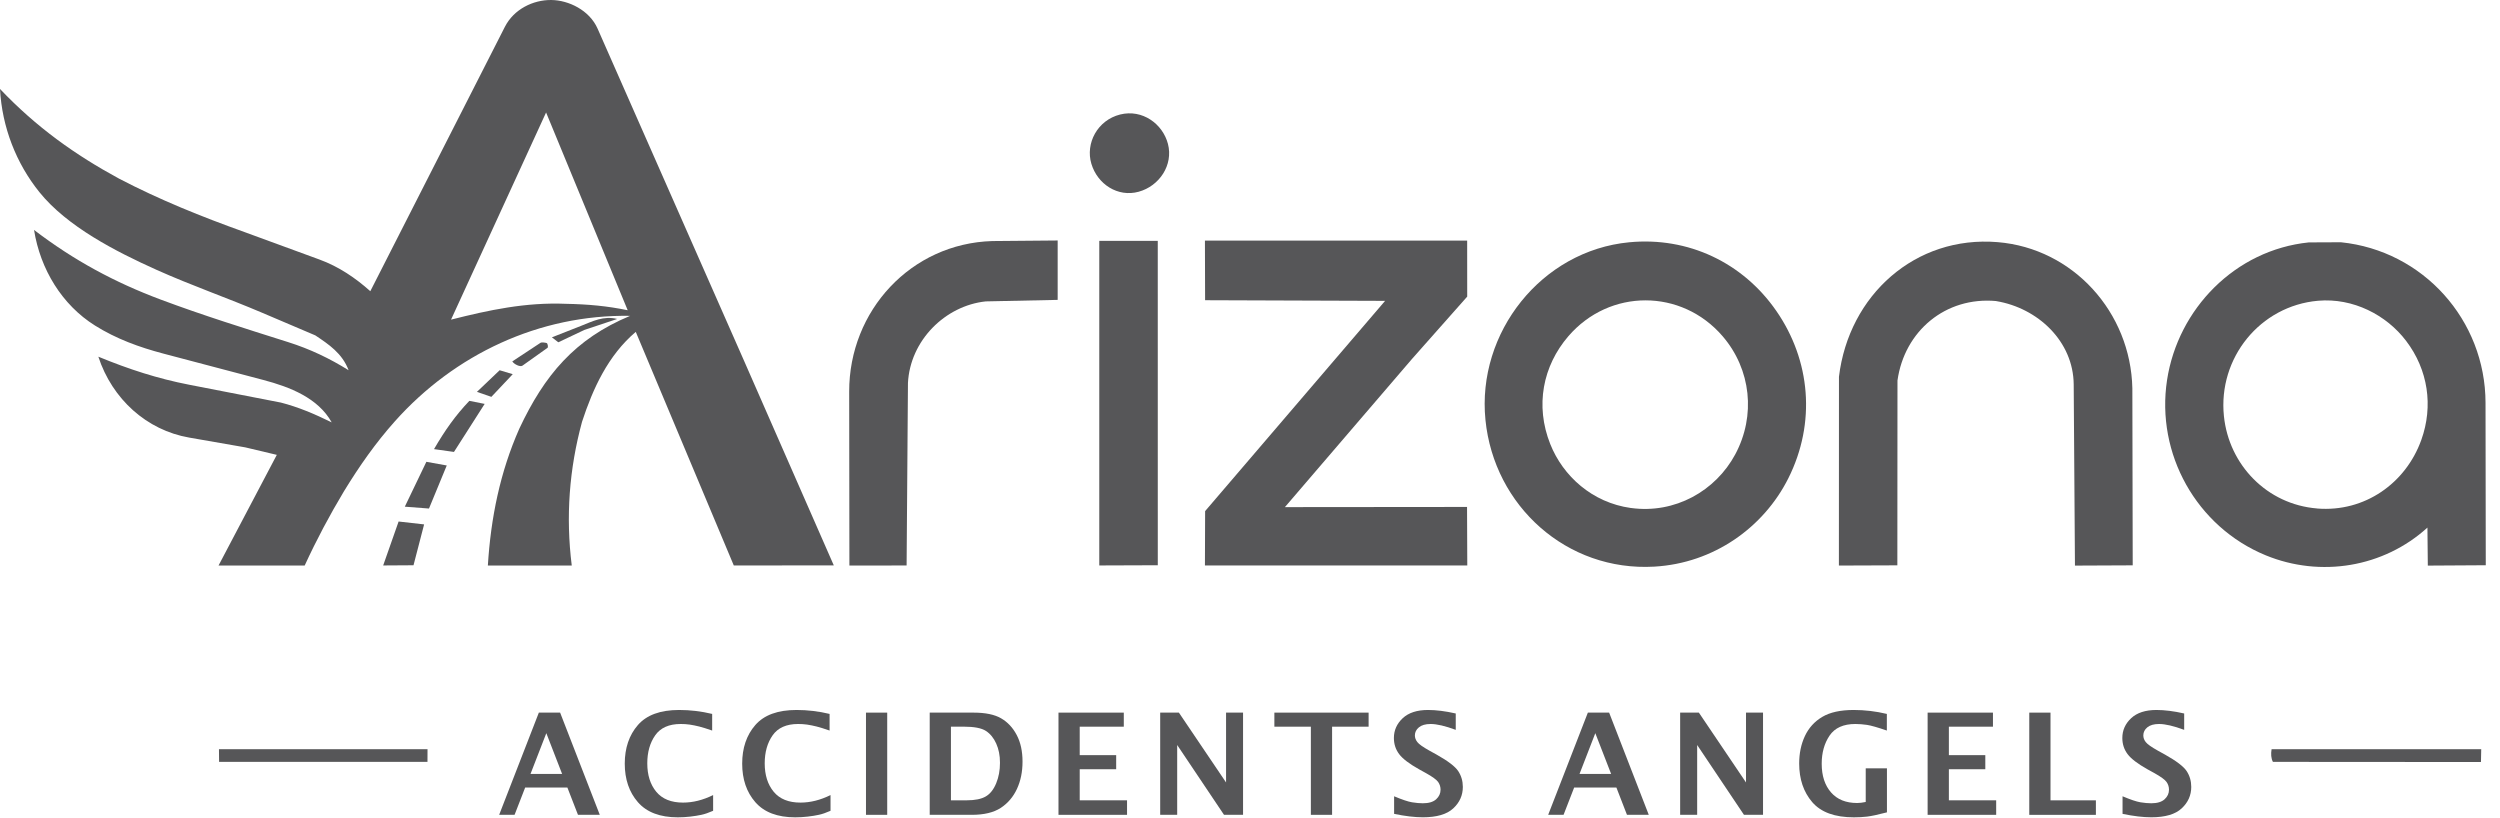
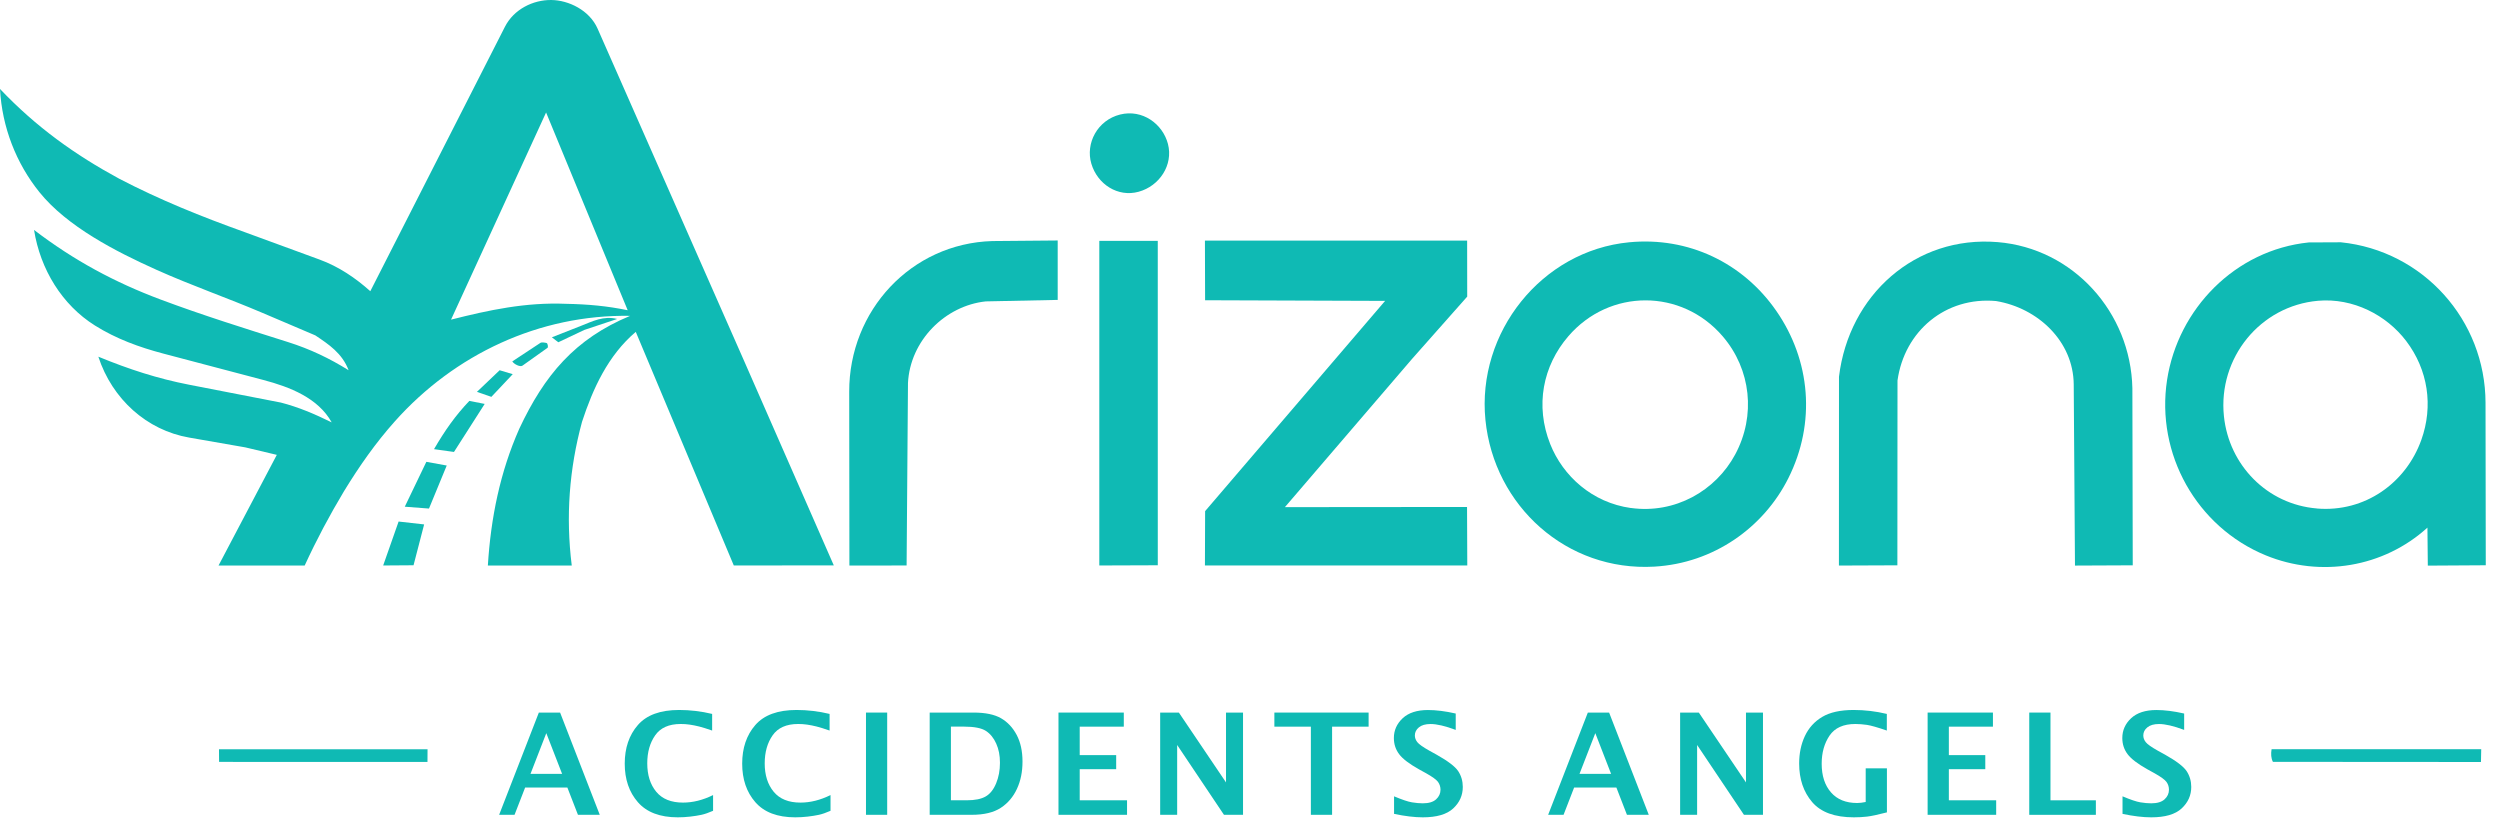
<svg xmlns="http://www.w3.org/2000/svg" width="104" height="34" viewBox="0 0 104 34" fill="none">
-   <path d="M20.765 33.897L22.416 29.645H23.301L24.951 33.897H24.044L23.603 32.761H21.847L21.406 33.897H20.764H20.765ZM22.068 32.196H23.384L22.727 30.5L22.069 32.196H22.068Z" fill="#565658" />
-   <path d="M29.669 33.728C29.483 33.809 29.321 33.866 29.184 33.895C29.046 33.925 28.89 33.951 28.715 33.971C28.539 33.991 28.367 34.001 28.197 34.001C27.456 34.001 26.903 33.79 26.537 33.371C26.172 32.952 25.99 32.417 25.99 31.768C25.99 31.118 26.172 30.58 26.536 30.162C26.9 29.744 27.471 29.535 28.251 29.535C28.712 29.535 29.169 29.589 29.626 29.699V30.391C29.406 30.314 29.226 30.259 29.087 30.223C28.948 30.188 28.815 30.162 28.69 30.143C28.566 30.125 28.441 30.118 28.316 30.118C27.829 30.118 27.476 30.276 27.256 30.59C27.036 30.904 26.927 31.293 26.927 31.756C26.927 32.243 27.052 32.636 27.301 32.938C27.551 33.239 27.922 33.388 28.414 33.388C28.825 33.388 29.242 33.284 29.666 33.075V33.728H29.669Z" fill="#565658" />
-   <path d="M34.553 33.728C34.368 33.809 34.206 33.866 34.069 33.895C33.931 33.925 33.775 33.951 33.599 33.971C33.423 33.991 33.252 34.001 33.082 34.001C32.341 34.001 31.788 33.79 31.422 33.371C31.056 32.952 30.875 32.417 30.875 31.768C30.875 31.118 31.056 30.58 31.421 30.162C31.785 29.744 32.356 29.535 33.136 29.535C33.596 29.535 34.054 29.589 34.511 29.699V30.391C34.291 30.314 34.111 30.259 33.972 30.223C33.833 30.188 33.7 30.162 33.575 30.143C33.45 30.125 33.326 30.118 33.201 30.118C32.713 30.118 32.361 30.276 32.141 30.59C31.921 30.904 31.812 31.293 31.812 31.756C31.812 32.243 31.937 32.636 32.186 32.938C32.436 33.239 32.807 33.388 33.299 33.388C33.71 33.388 34.127 33.284 34.55 33.075V33.728H34.553Z" fill="#565658" />
-   <path d="M36.025 33.897V29.645H36.908V33.897H36.025Z" fill="#565658" />
-   <path d="M38.676 33.897V29.645H40.501C40.99 29.645 41.372 29.723 41.644 29.881C41.916 30.038 42.133 30.268 42.294 30.574C42.456 30.88 42.537 31.249 42.537 31.681C42.537 32.113 42.46 32.483 42.306 32.817C42.151 33.151 41.927 33.414 41.634 33.607C41.339 33.8 40.937 33.897 40.425 33.897H38.677H38.676ZM39.559 33.293H40.218C40.562 33.293 40.825 33.239 41.008 33.132C41.19 33.026 41.334 32.844 41.44 32.588C41.546 32.332 41.599 32.048 41.599 31.734C41.599 31.42 41.547 31.167 41.444 30.935C41.341 30.703 41.197 30.527 41.016 30.408C40.834 30.288 40.526 30.229 40.092 30.229H39.559V33.294V33.293Z" fill="#565658" />
-   <path d="M44.033 33.897V29.645H46.75V30.23H44.916V31.414H46.433V32H44.916V33.293H46.885V33.897H44.033Z" fill="#565658" />
-   <path d="M48.264 33.897V29.645H49.042L51.004 32.55V29.645H51.711V33.897H50.919L48.971 30.992V33.897H48.264Z" fill="#565658" />
-   <path d="M54.532 33.897V30.23H53.014V29.645H56.934V30.23H55.415V33.897H54.532Z" fill="#565658" />
-   <path d="M57.995 33.856V33.125C58.327 33.264 58.573 33.348 58.738 33.375C58.902 33.402 59.052 33.416 59.19 33.416C59.438 33.416 59.622 33.361 59.744 33.25C59.866 33.139 59.927 33.006 59.927 32.851C59.927 32.731 59.893 32.625 59.825 32.528C59.757 32.434 59.59 32.312 59.323 32.163L59.037 32.005C58.628 31.776 58.351 31.566 58.206 31.373C58.06 31.18 57.986 30.955 57.986 30.701C57.986 30.381 58.108 30.107 58.352 29.878C58.596 29.65 58.947 29.535 59.404 29.535C59.745 29.535 60.131 29.584 60.559 29.681V30.362C60.121 30.199 59.772 30.118 59.514 30.118C59.3 30.118 59.139 30.165 59.027 30.257C58.915 30.349 58.859 30.462 58.859 30.593C58.859 30.692 58.894 30.786 58.962 30.871C59.028 30.958 59.194 31.076 59.461 31.225L59.767 31.394C60.234 31.657 60.533 31.884 60.662 32.078C60.79 32.272 60.854 32.493 60.854 32.736C60.854 33.084 60.721 33.382 60.456 33.628C60.19 33.876 59.768 33.999 59.19 33.999C58.847 33.999 58.447 33.951 57.992 33.856H57.995Z" fill="#565658" />
-   <path d="M64.404 33.897L66.055 29.645H66.94L68.589 33.897H67.682L67.242 32.761H65.485L65.044 33.897H64.402H64.404ZM65.706 32.196H67.023L66.365 30.5L65.708 32.196H65.706Z" fill="#565658" />
-   <path d="M69.894 33.897V29.645H70.673L72.634 32.55V29.645H73.342V33.897H72.549L70.602 30.992V33.897H69.894Z" fill="#565658" />
-   <path d="M78.496 33.794C78.117 33.893 77.842 33.951 77.669 33.971C77.496 33.991 77.314 34.001 77.121 34.001C76.326 34.001 75.749 33.789 75.387 33.367C75.026 32.945 74.846 32.409 74.846 31.762C74.846 31.339 74.925 30.958 75.084 30.619C75.243 30.281 75.482 30.015 75.804 29.824C76.126 29.632 76.562 29.535 77.112 29.535C77.576 29.535 78.036 29.589 78.493 29.699V30.391C78.109 30.259 77.832 30.18 77.665 30.155C77.496 30.131 77.336 30.118 77.183 30.118C76.686 30.118 76.328 30.279 76.11 30.601C75.892 30.924 75.783 31.313 75.783 31.771C75.783 32.271 75.912 32.667 76.17 32.963C76.428 33.259 76.79 33.405 77.258 33.405C77.359 33.405 77.478 33.391 77.614 33.362V31.963H78.497V33.793L78.496 33.794Z" fill="#565658" />
-   <path d="M80.189 33.897V29.645H82.907V30.23H81.073V31.414H82.589V32H81.073V33.293H83.041V33.897H80.189Z" fill="#565658" />
-   <path d="M84.418 33.897V29.645H85.301V33.294H87.189V33.898H84.418V33.897Z" fill="#565658" />
-   <path d="M88.298 33.856V33.125C88.629 33.264 88.876 33.348 89.04 33.375C89.205 33.402 89.355 33.416 89.493 33.416C89.74 33.416 89.925 33.361 90.047 33.25C90.169 33.139 90.23 33.006 90.23 32.851C90.23 32.731 90.195 32.625 90.127 32.528C90.059 32.434 89.892 32.312 89.626 32.163L89.339 32.005C88.931 31.776 88.653 31.566 88.509 31.373C88.363 31.18 88.289 30.955 88.289 30.701C88.289 30.381 88.411 30.107 88.655 29.878C88.899 29.65 89.25 29.535 89.707 29.535C90.048 29.535 90.434 29.584 90.862 29.681V30.362C90.424 30.199 90.075 30.118 89.817 30.118C89.603 30.118 89.441 30.165 89.329 30.257C89.218 30.349 89.162 30.462 89.162 30.593C89.162 30.692 89.196 30.786 89.264 30.871C89.331 30.958 89.497 31.076 89.763 31.225L90.069 31.394C90.537 31.657 90.836 31.884 90.965 32.078C91.093 32.272 91.156 32.493 91.156 32.736C91.156 33.084 91.023 33.382 90.758 33.628C90.493 33.876 90.071 33.999 89.493 33.999C89.149 33.999 88.75 33.951 88.295 33.856H88.298Z" fill="#565658" />
-   <path d="M11.667 16.742C12.428 16.938 13.077 17.218 13.799 17.571C13.233 16.553 12.054 16.097 10.96 15.808L6.797 14.71C5.793 14.445 4.833 14.096 3.949 13.541C2.581 12.683 1.677 11.204 1.416 9.565C3.083 10.84 4.787 11.752 6.687 12.463C8.454 13.124 10.187 13.662 11.983 14.231C12.9 14.521 13.712 14.909 14.502 15.402C14.238 14.697 13.671 14.322 13.117 13.952L10.918 13.016C9.444 12.387 7.974 11.881 6.512 11.225C4.812 10.462 2.788 9.421 1.639 7.993C0.672 6.792 0.084 5.287 0 3.701C1.514 5.293 3.124 6.44 4.958 7.434C6.658 8.32 8.38 9.011 10.186 9.659L13.291 10.797C14.095 11.091 14.787 11.562 15.405 12.114L21.003 1.116C21.376 0.382 22.179 -0.007 22.931 9.55496e-05C23.654 0.007 24.522 0.424 24.86 1.192L30.964 15.035L34.686 23.52L30.526 23.524L26.448 13.806C25.293 14.785 24.663 16.171 24.213 17.545C23.68 19.505 23.531 21.49 23.785 23.526H20.295C20.418 21.536 20.805 19.638 21.602 17.836C22.648 15.607 23.912 14.096 26.215 13.139C22.427 13.077 18.909 14.747 16.432 17.521C15.612 18.44 14.951 19.39 14.309 20.437C13.704 21.448 13.174 22.441 12.675 23.526H9.091L11.515 18.922L10.206 18.611L7.867 18.203C6.103 17.895 4.669 16.604 4.091 14.838C5.365 15.363 6.561 15.75 7.861 16.003L11.664 16.743L11.667 16.742ZM23.549 12.639C24.466 12.657 25.26 12.729 26.112 12.906L22.717 4.679L18.763 13.297C20.339 12.898 21.875 12.568 23.549 12.639Z" fill="#565658" />
-   <path d="M100.997 23.53L100.981 21.948C99.157 23.605 96.533 24.037 94.254 23.101C91.378 21.918 89.678 18.884 90.15 15.806C90.604 12.85 92.981 10.398 96.047 10.084L97.382 10.078C100.8 10.426 103.392 13.313 103.398 16.756L103.408 23.514L100.997 23.529V23.53ZM96.391 21.154C98.379 21.316 100.084 20.095 100.727 18.3C101.233 16.889 101.008 15.382 100.094 14.18C99.275 13.102 97.89 12.385 96.433 12.511C94.02 12.722 92.265 14.89 92.515 17.311C92.723 19.336 94.302 20.983 96.391 21.152V21.154Z" fill="#565658" />
-   <path d="M68.818 23.572C65.181 23.781 62.153 21.052 61.795 17.469C61.43 13.835 64.128 10.428 67.773 10.079C70.227 9.843 72.502 10.923 73.894 12.933C75.32 14.992 75.551 17.589 74.396 19.894C73.371 21.939 71.296 23.43 68.82 23.572H68.818ZM67.847 21.132C69.677 21.385 71.37 20.422 72.186 18.902C73.05 17.291 72.846 15.367 71.663 13.989C69.953 11.998 66.956 11.996 65.242 13.989C64.182 15.221 63.853 16.875 64.491 18.475C65.019 19.801 66.233 20.91 67.847 21.133V21.132Z" fill="#565658" />
-   <path d="M61.029 21.089L61.039 23.524H50.125L50.133 21.262L57.62 12.516L50.132 12.489L50.125 10.009L61.034 10.008L61.036 12.339L58.739 14.932L53.452 21.096L61.029 21.089Z" fill="#565658" />
-   <path d="M83.045 12.524C80.93 12.33 79.222 13.777 78.935 15.83L78.93 23.518L76.498 23.527L76.501 15.671C76.91 12.28 79.672 9.789 83.103 10.073C86.246 10.333 88.638 12.995 88.706 16.153L88.721 23.518L86.318 23.529L86.266 15.998C86.253 14.196 84.773 12.814 83.044 12.526L83.045 12.524Z" fill="#565658" />
-   <path d="M37.771 15.943L37.715 23.524L35.335 23.527L35.326 16.29C35.322 12.92 37.899 10.128 41.281 10.028L43.999 10.004V12.475L41.007 12.538C39.323 12.716 37.856 14.161 37.77 15.945L37.771 15.943Z" fill="#565658" />
-   <path d="M48.164 23.514L45.73 23.523V10.02H48.163L48.164 23.514Z" fill="#565658" />
-   <path d="M46.599 4.763C47.523 4.533 48.37 5.153 48.587 5.988C48.814 6.864 48.233 7.739 47.367 7.977C46.501 8.214 45.656 7.665 45.401 6.813C45.148 5.966 45.65 5.001 46.599 4.763Z" fill="#565658" />
-   <path d="M103.208 31.7L94.553 31.694C94.475 31.546 94.465 31.364 94.498 31.168H103.219L103.208 31.698V31.7Z" fill="#565658" />
-   <path d="M17.783 31.695L9.114 31.694L9.109 31.168H17.785L17.783 31.695Z" fill="#565658" />
-   <path d="M17.202 23.515L15.94 23.523L16.582 21.695L17.643 21.815L17.202 23.515Z" fill="#565658" />
-   <path d="M17.846 21.155L16.84 21.078L17.737 19.211L18.585 19.364L17.846 21.155Z" fill="#565658" />
-   <path d="M18.883 18.8L18.055 18.684C18.515 17.894 18.943 17.287 19.525 16.676L20.162 16.802L18.884 18.802L18.883 18.8Z" fill="#565658" />
-   <path d="M20.441 16.509L19.84 16.302L20.785 15.402L21.33 15.566L20.441 16.509Z" fill="#565658" />
-   <path d="M23.226 14.239L22.959 14.033L24.184 13.551C24.644 13.37 25.106 13.127 25.676 13.269L24.308 13.726L23.226 14.239Z" fill="#565658" />
-   <path d="M21.731 15.213C21.637 15.277 21.379 15.149 21.312 15.034L22.483 14.262C22.532 14.229 22.697 14.255 22.741 14.271C22.785 14.286 22.812 14.444 22.777 14.469L21.732 15.213H21.731Z" fill="#565658" />
+   <path d="M20.764 33.896L22.416 29.643H23.3L24.95 33.896H24.043L23.602 32.76H21.846L21.405 33.896H20.763H20.764ZM22.067 32.194H23.384L22.726 30.499L22.068 32.194H22.067Z" fill="#0FBAB4" />
+   <path d="M29.667 33.728C29.482 33.809 29.32 33.866 29.182 33.896C29.045 33.925 28.889 33.951 28.713 33.971C28.538 33.991 28.366 34.001 28.196 34.001C27.455 34.001 26.902 33.79 26.536 33.371C26.17 32.952 25.989 32.417 25.989 31.768C25.989 31.119 26.17 30.58 26.535 30.162C26.899 29.744 27.47 29.535 28.25 29.535C28.71 29.535 29.168 29.589 29.625 29.699V30.391C29.405 30.314 29.225 30.259 29.086 30.223C28.947 30.188 28.814 30.162 28.689 30.144C28.564 30.125 28.44 30.118 28.315 30.118C27.827 30.118 27.474 30.276 27.255 30.59C27.035 30.904 26.926 31.293 26.926 31.757C26.926 32.243 27.051 32.636 27.3 32.938C27.549 33.239 27.921 33.388 28.413 33.388C28.824 33.388 29.241 33.284 29.664 33.075V33.728H29.667Z" fill="#0FBAB4" />
+   <path d="M34.553 33.728C34.367 33.809 34.206 33.866 34.068 33.896C33.931 33.925 33.775 33.951 33.599 33.971C33.423 33.991 33.252 34.001 33.082 34.001C32.34 34.001 31.788 33.79 31.422 33.371C31.056 32.952 30.875 32.417 30.875 31.768C30.875 31.119 31.056 30.58 31.421 30.162C31.785 29.744 32.356 29.535 33.136 29.535C33.596 29.535 34.054 29.589 34.511 29.699V30.391C34.291 30.314 34.111 30.259 33.972 30.223C33.833 30.188 33.7 30.162 33.575 30.144C33.45 30.125 33.326 30.118 33.201 30.118C32.713 30.118 32.36 30.276 32.141 30.59C31.921 30.904 31.812 31.293 31.812 31.757C31.812 32.243 31.936 32.636 32.186 32.938C32.435 33.239 32.807 33.388 33.299 33.388C33.71 33.388 34.126 33.284 34.55 33.075V33.728H34.553Z" fill="#0FBAB4" />
+   <path d="M36.025 33.896V29.643H36.907V33.896H36.025Z" fill="#0FBAB4" />
+   <path d="M38.675 33.896V29.643H40.501C40.99 29.643 41.371 29.722 41.643 29.879C41.915 30.037 42.132 30.267 42.294 30.573C42.455 30.878 42.536 31.248 42.536 31.68C42.536 32.112 42.46 32.482 42.305 32.816C42.151 33.15 41.927 33.413 41.633 33.606C41.338 33.799 40.936 33.896 40.424 33.896H38.676H38.675ZM39.558 33.292H40.217C40.562 33.292 40.824 33.238 41.007 33.131C41.19 33.025 41.333 32.843 41.439 32.587C41.545 32.331 41.598 32.047 41.598 31.733C41.598 31.419 41.547 31.166 41.443 30.934C41.34 30.702 41.197 30.526 41.015 30.407C40.834 30.287 40.525 30.227 40.091 30.227H39.558V33.293V33.292Z" fill="#0FBAB4" />
+   <path d="M44.033 33.896V29.643H46.75V30.229H44.916V31.413H46.433V31.998H44.916V33.292H46.885V33.896H44.033Z" fill="#0FBAB4" />
+   <path d="M48.263 33.896V29.643H49.041L51.002 32.548V29.643H51.71V33.896H50.917L48.97 30.991V33.896H48.263Z" fill="#0FBAB4" />
+   <path d="M54.532 33.896V30.229H53.014V29.643H56.934V30.229H55.415V33.896H54.532Z" fill="#0FBAB4" />
+   <path d="M57.993 33.857V33.127C58.325 33.266 58.572 33.35 58.736 33.377C58.901 33.404 59.051 33.418 59.188 33.418C59.436 33.418 59.621 33.363 59.742 33.252C59.864 33.141 59.925 33.007 59.925 32.852C59.925 32.733 59.891 32.627 59.823 32.53C59.755 32.436 59.588 32.314 59.322 32.165L59.035 32.007C58.627 31.778 58.349 31.568 58.205 31.374C58.059 31.181 57.985 30.956 57.985 30.702C57.985 30.382 58.107 30.108 58.351 29.879C58.594 29.652 58.946 29.537 59.402 29.537C59.744 29.537 60.13 29.585 60.558 29.683V30.364C60.12 30.2 59.771 30.119 59.513 30.119C59.299 30.119 59.137 30.166 59.025 30.259C58.913 30.351 58.858 30.463 58.858 30.594C58.858 30.694 58.892 30.787 58.96 30.873C59.027 30.959 59.193 31.077 59.459 31.227L59.765 31.396C60.233 31.659 60.532 31.886 60.661 32.079C60.789 32.274 60.852 32.494 60.852 32.737C60.852 33.086 60.719 33.384 60.454 33.63C60.189 33.877 59.767 34.001 59.188 34.001C58.845 34.001 58.446 33.953 57.991 33.857H57.993Z" fill="#0FBAB4" />
+   <path d="M64.403 33.896L66.054 29.643H66.939L68.589 33.896H67.681L67.241 32.76H65.484L65.044 33.896H64.401H64.403ZM65.706 32.194H67.022L66.365 30.499L65.707 32.194H65.706Z" fill="#0FBAB4" />
+   <path d="M69.893 33.896V29.643H70.671L72.633 32.548V29.643H73.34V33.896H72.548L70.6 30.991V33.896H69.893Z" fill="#0FBAB4" />
+   <path d="M78.495 33.795C78.117 33.893 77.841 33.951 77.669 33.971C77.496 33.991 77.313 34.001 77.12 34.001C76.325 34.001 75.748 33.789 75.386 33.367C75.025 32.945 74.845 32.409 74.845 31.762C74.845 31.339 74.924 30.958 75.083 30.62C75.242 30.281 75.481 30.016 75.803 29.824C76.125 29.632 76.562 29.535 77.112 29.535C77.575 29.535 78.036 29.589 78.492 29.699V30.391C78.108 30.259 77.832 30.18 77.664 30.155C77.496 30.131 77.335 30.118 77.182 30.118C76.685 30.118 76.328 30.279 76.109 30.601C75.891 30.924 75.782 31.313 75.782 31.771C75.782 32.271 75.911 32.668 76.169 32.963C76.427 33.259 76.79 33.405 77.258 33.405C77.358 33.405 77.477 33.391 77.613 33.363V31.963H78.496V33.793L78.495 33.795Z" fill="#0FBAB4" />
+   <path d="M80.189 33.896V29.643H82.906V30.229H81.072V31.413H82.588V31.998H81.072V33.292H83.041V33.896H80.189Z" fill="#0FBAB4" />
+   <path d="M84.417 33.896V29.643H85.3V33.293H87.188V33.897H84.417V33.896Z" fill="#0FBAB4" />
+   <path d="M88.297 33.857V33.127C88.628 33.266 88.875 33.35 89.039 33.377C89.204 33.404 89.354 33.418 89.492 33.418C89.74 33.418 89.924 33.363 90.046 33.252C90.168 33.141 90.229 33.007 90.229 32.852C90.229 32.733 90.195 32.627 90.127 32.53C90.059 32.436 89.891 32.314 89.625 32.165L89.338 32.007C88.93 31.778 88.653 31.568 88.508 31.374C88.362 31.181 88.288 30.956 88.288 30.702C88.288 30.382 88.41 30.108 88.654 29.879C88.898 29.652 89.249 29.537 89.706 29.537C90.047 29.537 90.433 29.585 90.861 29.683V30.364C90.423 30.2 90.074 30.119 89.816 30.119C89.602 30.119 89.441 30.166 89.329 30.259C89.217 30.351 89.161 30.463 89.161 30.594C89.161 30.694 89.195 30.787 89.263 30.873C89.33 30.959 89.496 31.077 89.762 31.227L90.069 31.396C90.536 31.659 90.835 31.886 90.964 32.079C91.092 32.274 91.156 32.494 91.156 32.737C91.156 33.086 91.022 33.384 90.757 33.63C90.492 33.877 90.07 34.001 89.492 34.001C89.149 34.001 88.749 33.953 88.294 33.857H88.297Z" fill="#0FBAB4" />
+   <path d="M11.667 16.742C12.428 16.938 13.077 17.218 13.799 17.571C13.233 16.553 12.054 16.097 10.96 15.808L6.797 14.71C5.793 14.445 4.834 14.096 3.949 13.541C2.581 12.683 1.677 11.204 1.416 9.565C3.083 10.84 4.787 11.752 6.688 12.463C8.454 13.124 10.187 13.662 11.983 14.231C12.9 14.521 13.712 14.909 14.502 15.402C14.238 14.697 13.671 14.322 13.117 13.952L10.919 13.016C9.444 12.387 7.975 11.881 6.512 11.225C4.812 10.462 2.788 9.421 1.639 7.993C0.672 6.792 0.084 5.287 6.10352e-05 3.701C1.514 5.293 3.124 6.44 4.958 7.434C6.658 8.32 8.38 9.011 10.186 9.659L13.291 10.797C14.095 11.091 14.787 11.562 15.405 12.114L21.004 1.116C21.376 0.382 22.179 -0.007 22.931 9.55496e-05C23.654 0.007 24.522 0.424 24.86 1.192L30.964 15.035L34.686 23.52L30.526 23.524L26.448 13.806C25.293 14.785 24.663 16.171 24.213 17.545C23.68 19.505 23.531 21.49 23.785 23.526H20.295C20.418 21.536 20.805 19.638 21.602 17.836C22.648 15.607 23.912 14.096 26.215 13.139C22.427 13.077 18.909 14.747 16.432 17.521C15.612 18.44 14.951 19.39 14.309 20.437C13.704 21.448 13.174 22.441 12.675 23.526H9.091L11.515 18.922L10.206 18.611L7.867 18.203C6.104 17.895 4.669 16.604 4.091 14.838C5.365 15.363 6.561 15.75 7.861 16.003L11.664 16.743L11.667 16.742ZM23.549 12.639C24.466 12.657 25.26 12.729 26.112 12.906L22.717 4.679L18.763 13.297C20.339 12.898 21.875 12.568 23.549 12.639Z" fill="#0FBAB4" />
+   <path d="M100.997 23.531L100.981 21.949C99.157 23.607 96.533 24.038 94.254 23.102C91.378 21.919 89.678 18.885 90.15 15.807C90.604 12.851 92.981 10.399 96.047 10.085L97.382 10.079C100.799 10.428 103.392 13.314 103.398 16.758L103.408 23.515L100.997 23.53V23.531ZM96.391 21.155C98.379 21.317 100.084 20.096 100.727 18.301C101.233 16.89 101.008 15.383 100.094 14.181C99.274 13.104 97.889 12.386 96.432 12.512C94.02 12.723 92.265 14.892 92.515 17.312C92.723 19.337 94.302 20.984 96.391 21.153V21.155Z" fill="#0FBAB4" />
+   <path d="M68.818 23.572C65.181 23.781 62.153 21.053 61.794 17.47C61.43 13.836 64.127 10.429 67.773 10.079C70.227 9.843 72.502 10.924 73.894 12.933C75.32 14.992 75.551 17.589 74.395 19.894C73.371 21.939 71.296 23.43 68.819 23.572H68.818ZM67.847 21.132C69.677 21.385 71.369 20.423 72.186 18.902C73.05 17.292 72.846 15.368 71.663 13.989C69.953 11.998 66.955 11.997 65.242 13.989C64.181 15.221 63.853 16.876 64.49 18.476C65.019 19.802 66.232 20.91 67.847 21.134V21.132Z" fill="#0FBAB4" />
+   <path d="M61.029 21.09L61.039 23.524H50.125L50.133 21.263L57.62 12.517L50.132 12.49L50.125 10.01L61.033 10.008L61.036 12.339L58.739 14.933L53.452 21.097L61.029 21.09Z" fill="#0FBAB4" />
+   <path d="M83.046 12.524C80.931 12.329 79.223 13.776 78.936 15.829L78.931 23.517L76.499 23.527L76.502 15.67C76.912 12.279 79.673 9.788 83.104 10.072C86.247 10.332 88.639 12.994 88.707 16.152L88.722 23.517L86.319 23.528L86.267 15.997C86.254 14.195 84.774 12.814 83.045 12.525L83.046 12.524Z" fill="#0FBAB4" />
+   <path d="M37.772 15.943L37.715 23.524L35.335 23.527L35.327 16.29C35.323 12.921 37.9 10.128 41.282 10.028L44 10.004V12.476L41.008 12.538C39.324 12.716 37.857 14.161 37.771 15.945L37.772 15.943Z" fill="#0FBAB4" />
+   <path d="M48.164 23.515L45.731 23.524V10.021H48.163L48.164 23.515Z" fill="#0FBAB4" />
+   <path d="M46.598 4.764C47.523 4.534 48.37 5.153 48.587 5.989C48.814 6.865 48.233 7.74 47.367 7.977C46.501 8.215 45.656 7.666 45.401 6.813C45.148 5.966 45.65 5.001 46.598 4.764Z" fill="#0FBAB4" />
+   <path d="M103.208 31.699L94.553 31.693C94.475 31.545 94.465 31.363 94.498 31.167H103.219L103.208 31.698V31.699Z" fill="#0FBAB4" />
+   <path d="M17.783 31.696L9.114 31.695L9.11 31.169H17.786L17.783 31.696Z" fill="#0FBAB4" />
+   <path d="M17.203 23.515L15.94 23.524L16.582 21.696L17.644 21.816L17.203 23.515Z" fill="#0FBAB4" />
+   <path d="M17.846 21.156L16.839 21.079L17.736 19.212L18.584 19.366L17.846 21.156Z" fill="#0FBAB4" />
+   <path d="M18.883 18.801L18.055 18.685C18.516 17.895 18.944 17.288 19.525 16.677L20.163 16.803L18.884 18.803L18.883 18.801Z" fill="#0FBAB4" />
+   <path d="M20.441 16.509L19.84 16.302L20.785 15.402L21.33 15.565L20.441 16.509Z" fill="#0FBAB4" />
+   <path d="M23.225 14.238L22.958 14.032L24.183 13.55C24.643 13.37 25.106 13.126 25.675 13.269L24.308 13.725L23.225 14.238Z" fill="#0FBAB4" />
+   <path d="M21.731 15.213C21.637 15.277 21.379 15.149 21.312 15.034L22.483 14.262C22.532 14.229 22.697 14.255 22.741 14.271C22.785 14.286 22.812 14.444 22.777 14.469L21.732 15.213H21.731Z" fill="#0FBAB4" />
</svg>
